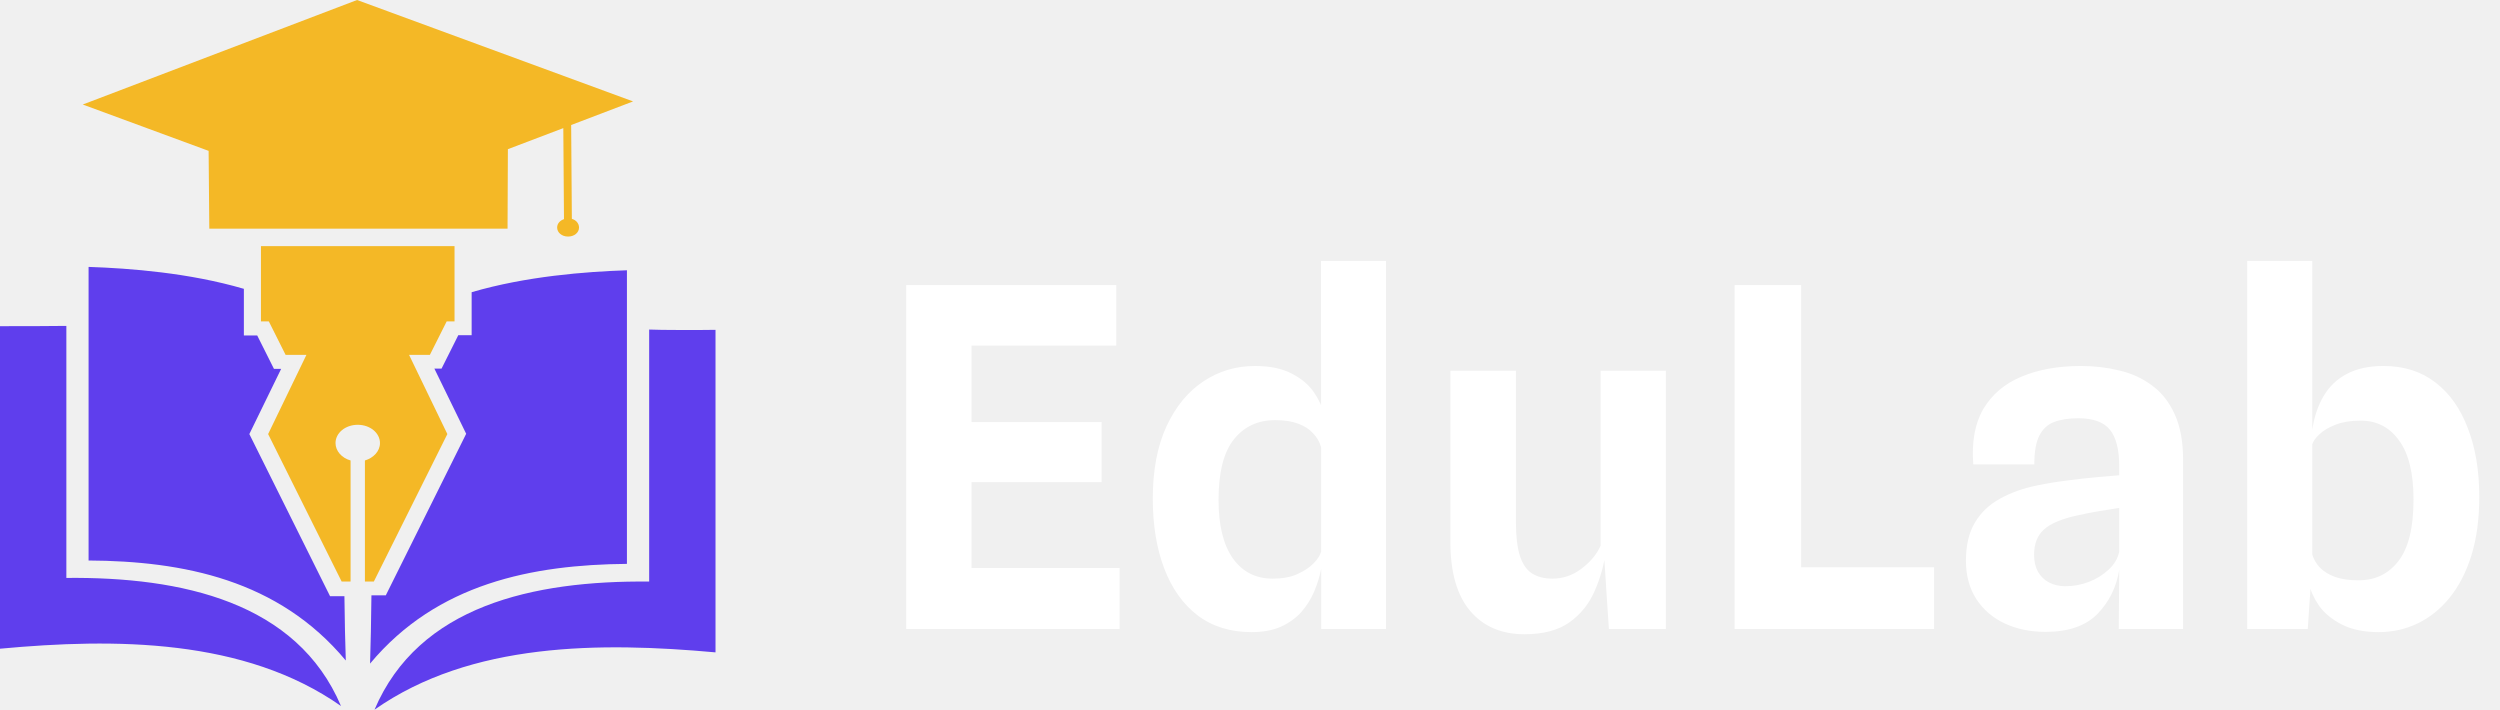
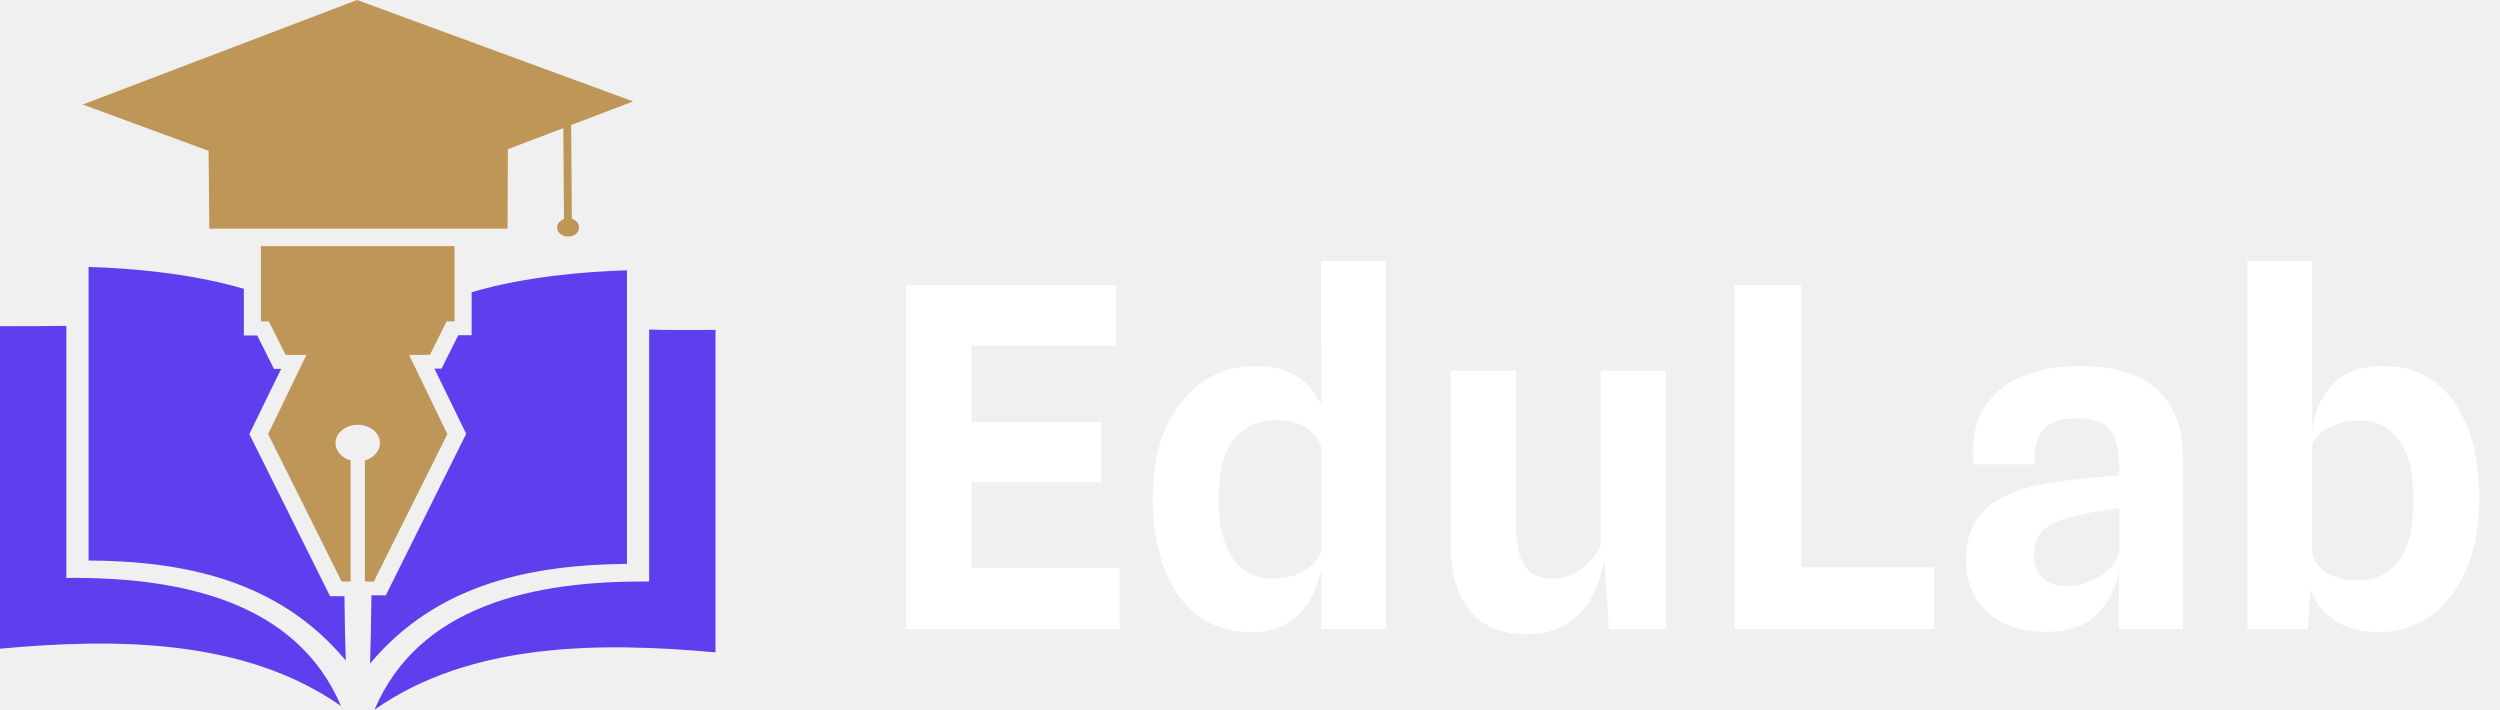
<svg xmlns="http://www.w3.org/2000/svg" width="155" height="44" viewBox="0 0 155 44" fill="none">
  <path d="M15.459 26.912L17.431 22.871H16.986L15.947 20.798H15.12V17.907C11.727 16.914 8.058 16.635 5.492 16.548V34.751C11.345 34.785 17.261 35.935 21.439 40.952C21.396 39.819 21.375 38.443 21.354 36.963H20.463L15.459 26.912ZM4.114 35.831V20.206C3.499 20.223 0.827 20.223 0 20.223V40.22C7.125 39.558 15.162 39.576 21.142 43.773C18.406 37.328 11.281 35.761 4.114 35.831ZM38.87 34.96V16.757C36.304 16.844 32.635 17.123 29.242 18.116V20.781H28.415L27.376 22.854H26.931L28.903 26.895L23.92 36.91H23.029C23.008 38.496 22.987 39.959 22.944 41.143C27.101 36.161 33.017 35.012 38.87 34.96ZM44.362 20.45C43.535 20.467 40.863 20.467 40.248 20.432V36.057C33.059 35.987 25.956 37.555 23.22 44C29.2 39.802 37.237 39.802 44.362 40.447V20.45Z" fill="#5F3EED" />
-   <path d="M35.455 13.569L35.412 7.751L39.251 6.288L22.138 0L5.131 6.48L12.934 9.354L12.977 14.179H31.468L31.489 9.249L34.925 7.943L34.967 13.587C34.713 13.674 34.543 13.865 34.543 14.109C34.543 14.423 34.84 14.667 35.221 14.667C35.603 14.667 35.9 14.423 35.9 14.109C35.9 13.848 35.709 13.639 35.455 13.569ZM16.158 15.259H28.181V19.927H27.694L26.654 22H25.361L27.736 26.912L23.177 36.057H22.625V28.549C23.156 28.393 23.558 27.975 23.558 27.47C23.558 26.842 22.944 26.337 22.18 26.337C21.417 26.337 20.802 26.842 20.802 27.47C20.802 27.957 21.183 28.393 21.735 28.549V36.057H21.183L16.624 26.912L18.999 22H17.706L16.667 19.927H16.179V15.259H16.158Z" fill="#F4B826" />
+   <path d="M35.455 13.569L35.412 7.751L39.251 6.288L22.138 0L5.131 6.48L12.934 9.354L12.977 14.179H31.468L31.489 9.249L34.925 7.943L34.967 13.587C34.713 13.674 34.543 13.865 34.543 14.109C34.543 14.423 34.84 14.667 35.221 14.667C35.603 14.667 35.9 14.423 35.9 14.109C35.9 13.848 35.709 13.639 35.455 13.569ZM16.158 15.259H28.181V19.927H27.694L26.654 22H25.361L27.736 26.912L23.177 36.057H22.625V28.549C23.156 28.393 23.558 27.975 23.558 27.47C23.558 26.842 22.944 26.337 22.18 26.337C21.417 26.337 20.802 26.842 20.802 27.47C20.802 27.957 21.183 28.393 21.735 28.549V36.057H21.183L16.624 26.912L18.999 22H17.706L16.667 19.927H16.179V15.259H16.158Z" fill="#BE9657" />
  <path d="M56.185 39V17.675H69.209V21.429H58.796L60.233 20.109V27.12L58.796 26.167H68.3V29.892H59.148L60.233 28.88V36.551L58.796 35.216H69.415V39H56.185ZM77.589 39.191C76.279 39.191 75.164 38.844 74.245 38.149C73.335 37.445 72.646 36.472 72.177 35.231C71.707 33.989 71.473 32.552 71.473 30.919C71.473 29.149 71.756 27.653 72.323 26.431C72.891 25.208 73.653 24.28 74.612 23.644C75.57 23.008 76.635 22.691 77.809 22.691C78.728 22.691 79.486 22.847 80.082 23.16C80.679 23.463 81.138 23.849 81.461 24.319C81.784 24.788 81.994 25.252 82.091 25.712L82.854 26.563L81.901 27.707C81.813 27.394 81.651 27.115 81.417 26.871C81.192 26.616 80.884 26.416 80.493 26.269C80.112 26.123 79.632 26.049 79.055 26.049C77.99 26.049 77.139 26.445 76.504 27.237C75.868 28.029 75.55 29.281 75.55 30.992C75.55 32.576 75.848 33.788 76.445 34.629C77.041 35.46 77.863 35.876 78.909 35.876C79.505 35.876 80.014 35.783 80.434 35.597C80.864 35.402 81.202 35.177 81.446 34.923C81.7 34.659 81.852 34.424 81.901 34.219L82.077 34.556L81.901 35.319C81.813 35.768 81.671 36.223 81.475 36.683C81.28 37.142 81.016 37.563 80.683 37.944C80.351 38.316 79.931 38.619 79.422 38.853C78.924 39.078 78.312 39.191 77.589 39.191ZM81.915 39L81.901 16.179H85.934V39H81.915ZM94.515 39.323C93.097 39.323 91.977 38.844 91.156 37.885C90.335 36.917 89.924 35.49 89.924 33.603V22.984H93.987V32.356C93.987 33.246 94.07 33.95 94.236 34.468C94.402 34.976 94.651 35.338 94.984 35.553C95.326 35.768 95.747 35.876 96.245 35.876C96.91 35.876 97.511 35.671 98.049 35.26C98.597 34.849 98.993 34.375 99.237 33.837V22.984H103.285V39H99.751L99.355 32.957L99.56 34.175C99.443 35.055 99.208 35.886 98.856 36.668C98.514 37.45 97.996 38.091 97.301 38.589C96.607 39.078 95.678 39.323 94.515 39.323ZM107.547 39V17.675H111.669V37.563L109.337 35.172H119.911V39H107.547ZM126.816 39.176C125.877 39.176 125.032 39 124.279 38.648C123.536 38.296 122.949 37.788 122.519 37.123C122.098 36.458 121.888 35.671 121.888 34.761C121.888 33.803 122.074 33.016 122.445 32.4C122.817 31.774 123.335 31.28 124 30.919C124.665 30.547 125.433 30.273 126.303 30.097C126.909 29.97 127.535 29.868 128.18 29.789C128.835 29.701 129.446 29.633 130.013 29.584C130.581 29.535 131.04 29.496 131.392 29.467V28.924C131.392 27.878 131.201 27.12 130.82 26.651C130.439 26.172 129.784 25.932 128.855 25.932C128.258 25.932 127.755 26.01 127.344 26.167C126.943 26.323 126.64 26.607 126.435 27.017C126.229 27.428 126.127 28.02 126.127 28.792H122.343C122.235 27.394 122.445 26.245 122.973 25.345C123.511 24.446 124.298 23.781 125.335 23.351C126.381 22.911 127.608 22.691 129.016 22.691C129.847 22.691 130.639 22.784 131.392 22.969C132.155 23.145 132.829 23.453 133.416 23.893C134.013 24.324 134.482 24.915 134.824 25.668C135.176 26.421 135.352 27.374 135.352 28.528V39H131.363L131.392 35.333C131.216 36.409 130.766 37.318 130.043 38.061C129.319 38.804 128.244 39.176 126.816 39.176ZM128.048 36.345C128.547 36.345 129.031 36.257 129.5 36.081C129.979 35.896 130.39 35.641 130.732 35.319C131.084 34.996 131.304 34.624 131.392 34.204V31.491C131.001 31.549 130.576 31.618 130.116 31.696C129.657 31.774 129.256 31.852 128.913 31.931C127.877 32.146 127.149 32.444 126.728 32.825C126.317 33.197 126.112 33.72 126.112 34.395C126.112 34.796 126.19 35.143 126.347 35.436C126.513 35.729 126.743 35.954 127.036 36.111C127.339 36.267 127.677 36.345 128.048 36.345ZM147.482 39.191C146.573 39.191 145.81 39.034 145.194 38.721C144.588 38.408 144.119 38.022 143.786 37.563C143.463 37.093 143.253 36.629 143.155 36.169L142.554 34.967L143.346 34.336C143.434 34.649 143.595 34.932 143.83 35.187C144.065 35.431 144.383 35.627 144.783 35.773C145.184 35.91 145.668 35.979 146.235 35.979C147.262 35.979 148.083 35.583 148.699 34.791C149.325 33.989 149.638 32.713 149.638 30.963C149.638 29.34 149.34 28.122 148.743 27.311C148.157 26.489 147.36 26.079 146.353 26.079C145.756 26.079 145.243 26.162 144.813 26.328C144.383 26.494 144.045 26.695 143.801 26.929C143.556 27.154 143.405 27.374 143.346 27.589L143.141 27.428L143.361 26.651C143.478 25.849 143.713 25.15 144.065 24.553C144.417 23.957 144.901 23.497 145.517 23.175C146.133 22.852 146.886 22.691 147.775 22.691C149.047 22.691 150.122 23.033 151.002 23.717C151.882 24.392 152.552 25.34 153.011 26.563C153.481 27.775 153.715 29.188 153.715 30.801C153.715 32.17 153.554 33.378 153.231 34.424C152.909 35.46 152.459 36.336 151.882 37.049C151.315 37.753 150.655 38.286 149.902 38.648C149.149 39.01 148.343 39.191 147.482 39.191ZM139.327 39V16.179H143.361V23.791V34.864L143.581 35.553L143.258 36.389L143.082 39H139.327Z" fill="white" />
</svg>
